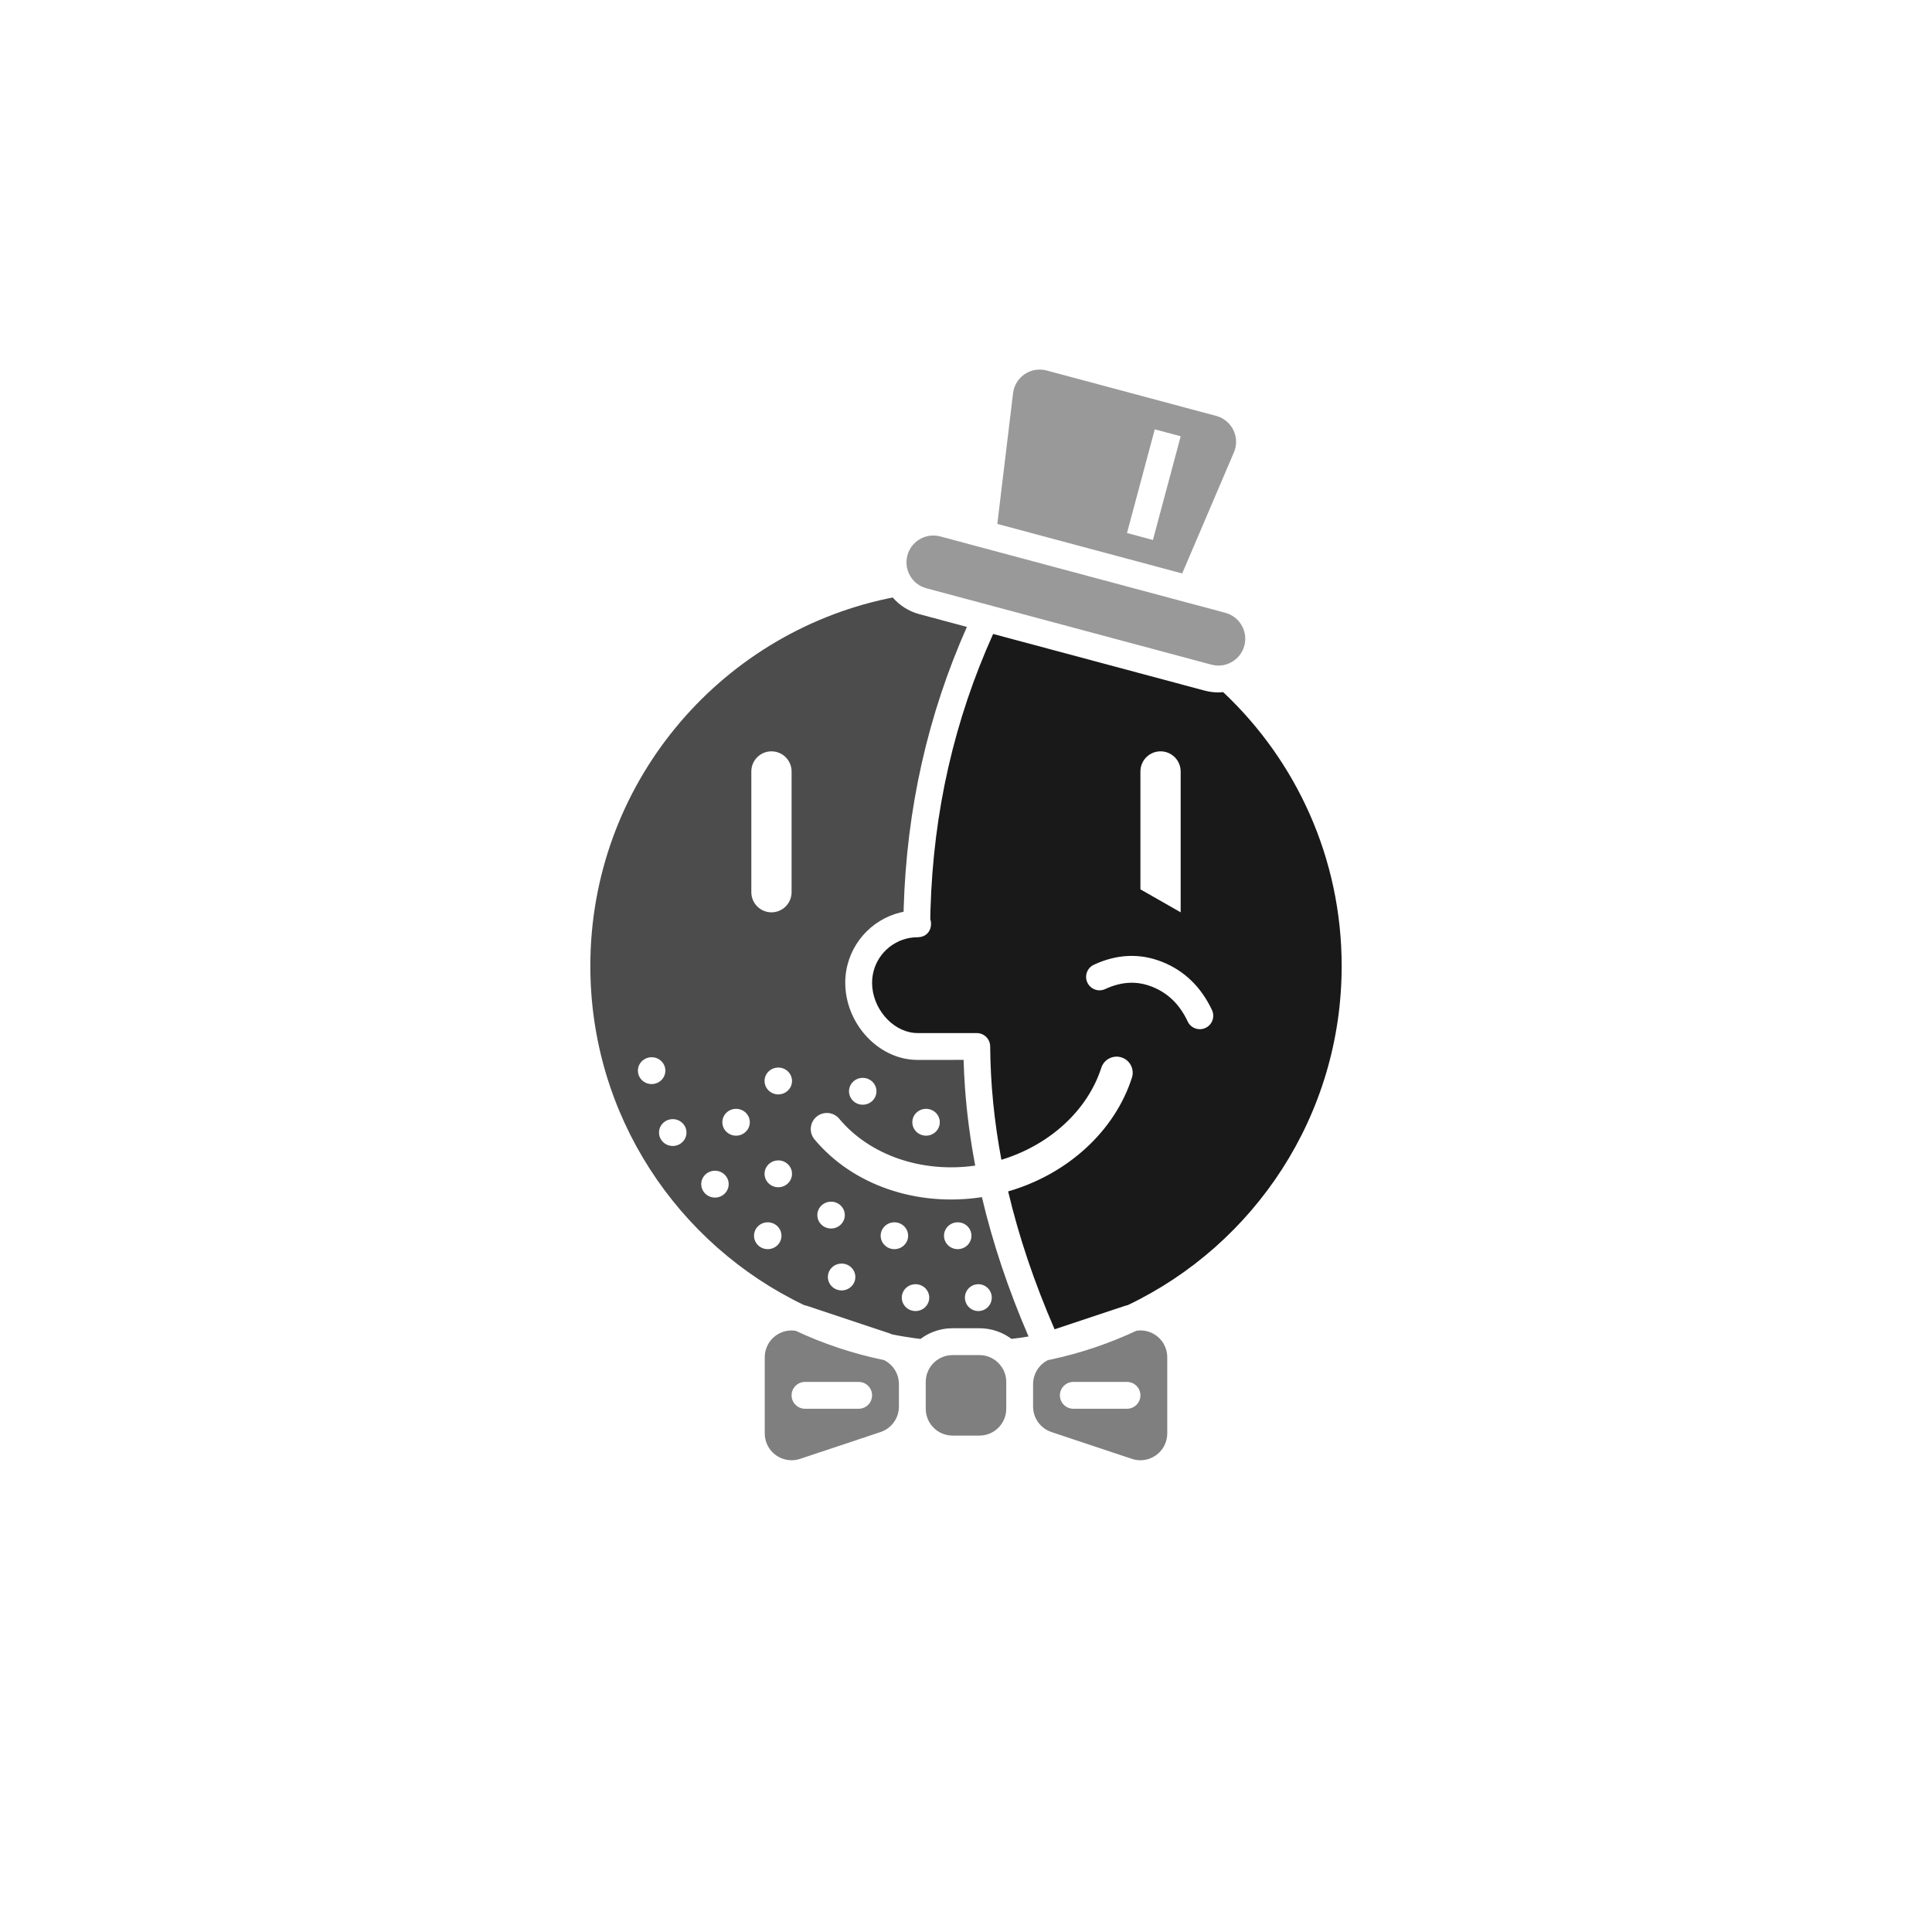
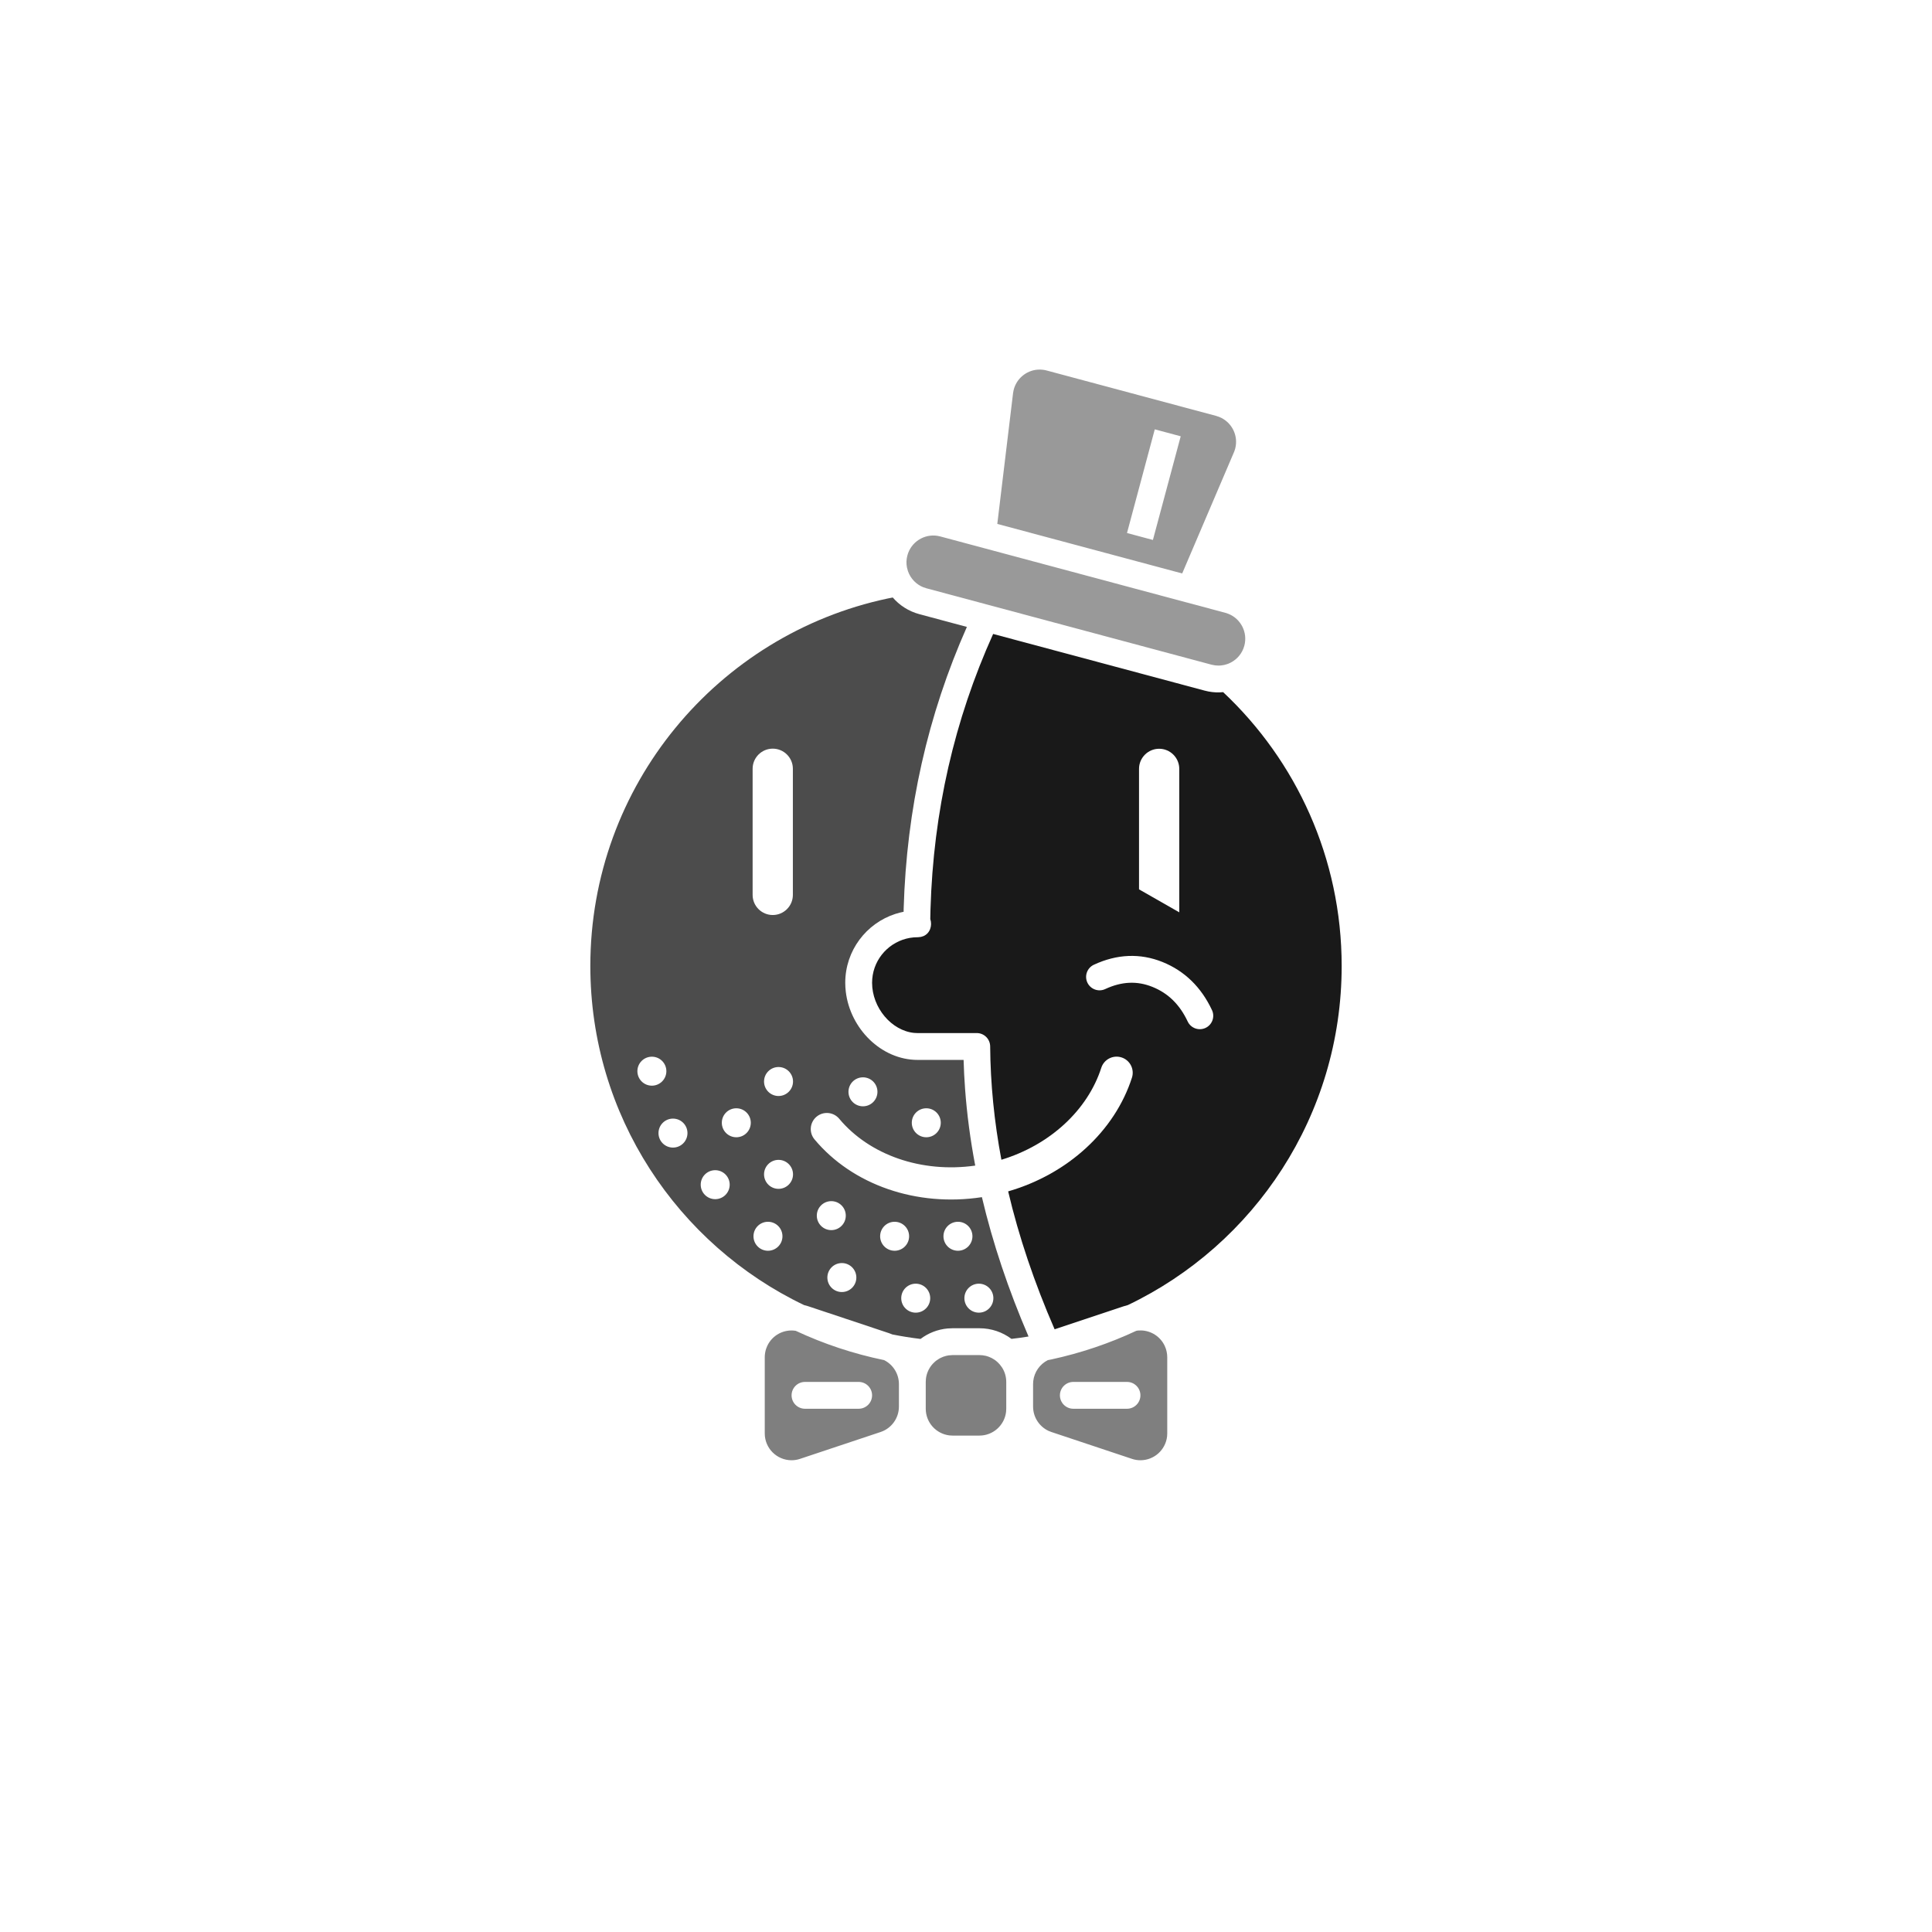
- <svg xmlns="http://www.w3.org/2000/svg" id="avatar" class="avatar-dark" width="72px" height="72px" viewBox="0 0 72 72" version="1.1">
+ <svg xmlns="http://www.w3.org/2000/svg" id="avatar" class="avatar-dark" width="90px" height="90px" viewBox="0 0 90 90" version="1.1">
  <g id="avatar.resume.dark" stroke="none" stroke-width="1" fill="none" fill-rule="evenodd">
-     <path d="M29.536,49.583 L29.655,49.596 C30.693,50.081 31.796,50.451 32.948,50.687 C33.283,50.855 33.5,51.199 33.5,51.581 L33.5,51.581 L33.5,52.419 C33.5,52.849 33.225,53.231 32.816,53.368 L32.816,53.368 L29.816,54.368 C29.714,54.402 29.607,54.419 29.5,54.419 C28.948,54.419 28.5,53.971 28.5,53.419 L28.5,53.419 L28.5,50.581 C28.5,50.474 28.517,50.367 28.551,50.265 L28.551,50.265 L28.595,50.156 C28.783,49.753 29.219,49.524 29.655,49.596 Z M42.533,49.581 C42.902,49.594 43.244,49.811 43.405,50.156 L43.405,50.156 L43.449,50.265 L43.477,50.368 C43.492,50.438 43.5,50.509 43.5,50.581 L43.5,50.581 L43.5,53.419 L43.493,53.535 C43.436,54.033 43.013,54.419 42.5,54.419 C42.393,54.419 42.286,54.402 42.184,54.368 L42.184,54.368 L39.184,53.368 L39.076,53.324 C38.728,53.162 38.5,52.81 38.5,52.419 L38.5,52.419 L38.5,51.581 L38.507,51.465 C38.546,51.131 38.751,50.839 39.05,50.688 L39.05,50.688 L39.18,50.662 C40.286,50.424 41.346,50.063 42.347,49.595 L42.347,49.595 L42.41,49.585 Z M36.5,50.5 L36.62,50.507 C36.661,50.512 36.701,50.519 36.741,50.529 L36.741,50.529 L36.783,50.541 L36.853,50.564 L36.958,50.611 L37.063,50.673 L37.113,50.71 L37.179,50.767 L37.258,50.85 L37.344,50.964 C37.443,51.119 37.5,51.303 37.5,51.5 L37.5,51.5 L37.5,52.5 L37.493,52.617 C37.436,53.114 37.013,53.5 36.5,53.5 L36.5,53.5 L35.5,53.5 L35.383,53.493 C34.886,53.436 34.5,53.013 34.5,52.5 L34.5,52.5 L34.5,51.5 L34.507,51.383 C34.53,51.183 34.612,51.001 34.736,50.855 L34.736,50.855 L34.774,50.812 L34.849,50.741 L34.898,50.701 L34.998,50.635 L35.042,50.611 L35.147,50.564 L35.259,50.529 L35.355,50.51 L35.5,50.5 L36.5,50.5 Z M42,51.5 L40,51.5 C39.724,51.5 39.5,51.724 39.5,52 C39.5,52.276 39.724,52.5 40,52.5 L40,52.5 L42,52.5 C42.276,52.5 42.5,52.276 42.5,52 C42.5,51.724 42.276,51.5 42,51.5 L42,51.5 Z M32,51.5 L30,51.5 C29.724,51.5 29.5,51.724 29.5,52 C29.5,52.276 29.724,52.5 30,52.5 L30,52.5 L32,52.5 C32.276,52.5 32.5,52.276 32.5,52 C32.5,51.724 32.276,51.5 32,51.5 L32,51.5 Z" id="Combined-Shape" fill="#000000" opacity="0.5" />
-     <path d="M34.926,19.968 L35.04,19.991 L44.217,22.45 L44.227,22.452 L45.666,22.838 L45.776,22.875 C46.242,23.06 46.505,23.568 46.373,24.063 C46.299,24.339 46.116,24.557 45.883,24.683 L45.781,24.732 L45.723,24.753 L45.62,24.781 L45.508,24.799 L45.418,24.804 L45.285,24.797 L45.148,24.77 L34.523,21.923 L34.412,21.886 L34.322,21.846 L34.322,21.846 L34.238,21.797 L34.152,21.735 L34.068,21.658 L33.992,21.571 L33.93,21.481 L33.877,21.383 L33.837,21.285 L33.8,21.15 C33.771,21.004 33.775,20.851 33.816,20.698 C33.948,20.203 34.431,19.895 34.926,19.968 Z M38.75,13.773 L38.866,13.78 L38.937,13.791 L38.937,13.791 L39.006,13.807 L45.324,15.5 L45.435,15.536 C45.864,15.707 46.122,16.153 46.055,16.61 L46.031,16.725 L45.998,16.826 L44.057,21.371 L37.167,19.525 L37.754,14.653 L37.775,14.538 C37.873,14.126 38.222,13.825 38.636,13.779 L38.75,13.773 Z M43.035,16 L42,19.864 L42.966,20.123 L44.001,16.259 L43.035,16 Z" id="Combined-Shape" fill="#000000" opacity="0.4" />
-     <path d="M33.27,22.268 C33.523,22.56 33.863,22.782 34.264,22.889 L34.264,22.889 L36.033,23.363 C34.574,26.653 33.786,30.141 33.677,33.868 L33.677,33.868 L33.675,33.979 L33.535,34.01 L33.37,34.057 C32.285,34.407 31.5,35.424 31.5,36.624 L31.5,36.624 L31.505,36.792 L31.52,36.957 C31.683,38.331 32.836,39.5 34.2,39.5 L34.2,39.5 L35.91,39.499 L35.931,40.03 L35.965,40.581 C36.035,41.526 36.161,42.478 36.344,43.439 C34.336,43.724 32.402,43.042 31.276,41.693 C31.063,41.438 30.685,41.404 30.43,41.616 C30.176,41.829 30.142,42.207 30.354,42.461 C31.77,44.159 34.157,44.987 36.593,44.614 C36.996,46.324 37.575,48.054 38.331,49.807 C38.12,49.842 37.908,49.873 37.694,49.896 C37.361,49.647 36.948,49.5 36.5,49.5 L36.5,49.5 L35.5,49.5 L35.317,49.508 C34.939,49.543 34.592,49.682 34.305,49.898 C33.951,49.856 33.602,49.8 33.256,49.731 L33.256,49.731 L33.132,49.684 L30.132,48.684 C30.078,48.666 30.024,48.65 29.969,48.638 C25.256,46.385 22,41.573 22,36 C22,29.271 26.747,23.651 33.075,22.306 L33.075,22.306 Z M34.118,47.859 C33.836,47.859 33.607,48.083 33.607,48.359 C33.607,48.635 33.836,48.859 34.118,48.859 C34.401,48.859 34.63,48.635 34.63,48.359 C34.63,48.083 34.401,47.859 34.118,47.859 Z M36.46,47.859 C36.184,47.859 35.96,48.083 35.96,48.359 C35.96,48.635 36.184,48.859 36.46,48.859 C36.736,48.859 36.96,48.635 36.96,48.359 C36.96,48.083 36.736,47.859 36.46,47.859 Z M31.365,47.09 C31.082,47.09 30.853,47.314 30.853,47.59 C30.853,47.866 31.082,48.09 31.365,48.09 C31.647,48.09 31.876,47.866 31.876,47.59 C31.876,47.314 31.647,47.09 31.365,47.09 Z M28.611,45.552 C28.329,45.552 28.1,45.776 28.1,46.052 C28.1,46.328 28.329,46.552 28.611,46.552 C28.894,46.552 29.123,46.328 29.123,46.052 C29.123,45.776 28.894,45.552 28.611,45.552 Z M35.691,45.552 C35.409,45.552 35.18,45.776 35.18,46.052 C35.18,46.328 35.409,46.552 35.691,46.552 C35.974,46.552 36.203,46.328 36.203,46.052 C36.203,45.776 35.974,45.552 35.691,45.552 Z M33.331,45.552 C33.049,45.552 32.82,45.776 32.82,46.052 C32.82,46.328 33.049,46.552 33.331,46.552 C33.614,46.552 33.843,46.328 33.843,46.052 C33.843,45.776 33.614,45.552 33.331,45.552 Z M30.971,44.783 C30.689,44.783 30.46,45.007 30.46,45.283 C30.46,45.559 30.689,45.783 30.971,45.783 C31.254,45.783 31.483,45.559 31.483,45.283 C31.483,45.007 31.254,44.783 30.971,44.783 Z M26.645,43.63 C26.362,43.63 26.133,43.853 26.133,44.13 C26.133,44.406 26.362,44.63 26.645,44.63 C26.927,44.63 27.156,44.406 27.156,44.13 C27.156,43.853 26.927,43.63 26.645,43.63 Z M29.005,43.245 C28.722,43.245 28.493,43.469 28.493,43.745 C28.493,44.021 28.722,44.245 29.005,44.245 C29.287,44.245 29.516,44.021 29.516,43.745 C29.516,43.469 29.287,43.245 29.005,43.245 Z M25.071,41.707 C24.789,41.707 24.56,41.931 24.56,42.207 C24.56,42.483 24.789,42.707 25.071,42.707 C25.354,42.707 25.583,42.483 25.583,42.207 C25.583,41.931 25.354,41.707 25.071,41.707 Z M27.431,41.323 C27.149,41.323 26.92,41.546 26.92,41.823 C26.92,42.099 27.149,42.323 27.431,42.323 C27.714,42.323 27.943,42.099 27.943,41.823 C27.943,41.546 27.714,41.323 27.431,41.323 Z M34.511,41.323 C34.229,41.323 34,41.546 34,41.823 C34,42.099 34.229,42.323 34.511,42.323 C34.794,42.323 35.023,42.099 35.023,41.823 C35.023,41.546 34.794,41.323 34.511,41.323 Z M32.151,40.169 C31.869,40.169 31.64,40.393 31.64,40.669 C31.64,40.945 31.869,41.169 32.151,41.169 C32.434,41.169 32.663,40.945 32.663,40.669 C32.663,40.393 32.434,40.169 32.151,40.169 Z M29.005,39.785 C28.722,39.785 28.493,40.008 28.493,40.285 C28.493,40.561 28.722,40.785 29.005,40.785 C29.287,40.785 29.516,40.561 29.516,40.285 C29.516,40.008 29.287,39.785 29.005,39.785 Z M24.285,39.4 C24.002,39.4 23.773,39.624 23.773,39.9 C23.773,40.176 24.002,40.4 24.285,40.4 C24.567,40.4 24.796,40.176 24.796,39.9 C24.796,39.624 24.567,39.4 24.285,39.4 Z M28.75,28 C28.336,28 28,28.336 28,28.75 L28,28.75 L28,33.25 C28,33.664 28.336,34 28.75,34 C29.164,34 29.5,33.664 29.5,33.25 L29.5,33.25 L29.5,28.75 C29.5,28.336 29.164,28 28.75,28 Z" id="Combined-Shape" fill="#000000" fill-rule="nonzero" opacity="0.7" />
-     <path d="M37.011,23.626 L44.889,25.736 L45.035,25.769 C45.219,25.805 45.403,25.813 45.584,25.794 C48.302,28.348 50,31.976 50,36 C50,41.571 46.746,46.383 42.033,48.636 C41.977,48.65 41.922,48.665 41.868,48.684 L41.868,48.684 L39.302,49.539 C38.546,47.801 37.969,46.087 37.571,44.4 C39.793,43.756 41.543,42.152 42.184,40.162 C42.285,39.847 42.112,39.509 41.797,39.407 C41.481,39.305 41.143,39.479 41.042,39.794 C40.535,41.369 39.13,42.671 37.319,43.221 C37.051,41.794 36.911,40.386 36.901,38.996 C36.899,38.721 36.675,38.499 36.401,38.5 L36.401,38.5 L34.2,38.5 L34.066,38.493 C33.226,38.41 32.5,37.557 32.5,36.624 L32.5,36.624 L32.506,36.478 L32.525,36.335 C32.654,35.583 33.28,35 34.053,34.934 L34.053,34.934 L34.215,34.928 L34.318,34.916 L34.409,34.888 C34.663,34.783 34.749,34.492 34.669,34.249 L34.669,34.249 L34.677,33.882 C34.785,30.238 35.565,26.835 37.011,23.626 L37.011,23.626 Z M43.323,35.851 C42.49,35.516 41.627,35.552 40.765,35.953 C40.515,36.069 40.406,36.367 40.523,36.617 C40.639,36.867 40.936,36.976 41.187,36.86 C41.803,36.574 42.379,36.549 42.95,36.779 C43.532,37.013 43.964,37.435 44.262,38.068 C44.379,38.318 44.677,38.425 44.927,38.307 C45.177,38.19 45.284,37.892 45.167,37.642 C44.764,36.786 44.145,36.182 43.323,35.851 Z M43.25,28 C42.836,28 42.5,28.336 42.5,28.75 L42.5,28.75 L42.5,33.143 L44,34 L44,28.75 C44,28.336 43.664,28 43.25,28 Z" id="Combined-Shape" fill="#000000" fill-rule="nonzero" opacity="0.9" />
+     <path d="M35.743,62.696 C35.979,62.191 36.523,61.905 37.069,61.995 C38.366,62.601 39.745,63.063 41.185,63.359 C41.603,63.568 41.875,63.999 41.875,64.476 L41.875,64.476 L41.875,65.524 C41.875,66.062 41.531,66.539 41.02,66.709 L41.02,66.709 L37.27,67.959 C37.143,68.002 37.009,68.024 36.875,68.024 C36.185,68.024 35.625,67.464 35.625,66.774 L35.625,66.774 L35.625,63.226 C35.625,63.092 35.647,62.959 35.689,62.831 L35.689,62.831 Z M53.167,61.977 C53.628,61.992 54.055,62.264 54.257,62.696 L54.257,62.696 L54.311,62.831 L54.346,62.96 C54.365,63.048 54.375,63.137 54.375,63.226 L54.375,63.226 L54.375,66.774 L54.367,66.919 C54.294,67.541 53.766,68.024 53.125,68.024 C52.991,68.024 52.857,68.002 52.73,67.959 L52.73,67.959 L48.98,66.709 L48.845,66.656 C48.41,66.452 48.125,66.013 48.125,65.524 L48.125,65.524 L48.125,64.476 L48.133,64.331 C48.182,63.914 48.438,63.549 48.812,63.36 L48.812,63.36 L48.975,63.328 C50.357,63.029 51.683,62.579 52.933,61.994 L52.933,61.994 L53.012,61.981 Z M45.625,63.125 L45.775,63.134 C45.826,63.14 45.876,63.149 45.926,63.161 L45.926,63.161 L45.979,63.176 L46.066,63.205 L46.198,63.264 L46.329,63.342 L46.392,63.388 L46.474,63.458 L46.573,63.562 L46.68,63.705 C46.804,63.899 46.875,64.128 46.875,64.375 L46.875,64.375 L46.875,65.625 L46.867,65.771 C46.794,66.392 46.266,66.875 45.625,66.875 L45.625,66.875 L44.375,66.875 L44.229,66.867 C43.608,66.794 43.125,66.266 43.125,65.625 L43.125,65.625 L43.125,64.375 L43.133,64.229 C43.162,63.979 43.266,63.751 43.42,63.568 L43.42,63.568 L43.467,63.516 L43.561,63.426 L43.622,63.377 L43.747,63.294 L43.802,63.264 L43.934,63.205 L44.074,63.162 L44.194,63.138 L44.375,63.125 L45.625,63.125 Z M52.5,64.375 L50,64.375 C49.655,64.375 49.375,64.655 49.375,65 C49.375,65.345 49.655,65.625 50,65.625 L50,65.625 L52.5,65.625 C52.845,65.625 53.125,65.345 53.125,65 C53.125,64.655 52.845,64.375 52.5,64.375 L52.5,64.375 Z M40,64.375 L37.5,64.375 C37.155,64.375 36.875,64.655 36.875,65 C36.875,65.345 37.155,65.625 37.5,65.625 L37.5,65.625 L40,65.625 C40.345,65.625 40.625,65.345 40.625,65 C40.625,64.655 40.345,64.375 40,64.375 L40,64.375 Z" id="Combined-Shape" fill="#000000" opacity="0.5" />
+     <path d="M43.675,24.962 L43.8,24.989 L55.271,28.063 L55.283,28.065 L57.082,28.548 L57.221,28.594 C57.802,28.824 58.132,29.46 57.966,30.079 C57.872,30.43 57.638,30.705 57.34,30.862 L57.226,30.915 L57.153,30.941 L57.025,30.977 L56.885,30.999 L56.772,31.006 L56.607,30.996 L56.435,30.963 L43.153,27.404 L43.015,27.358 L42.902,27.307 L42.902,27.307 L42.797,27.246 L42.69,27.168 L42.585,27.073 L42.49,26.964 L42.412,26.851 L42.346,26.729 L42.296,26.607 L42.25,26.437 C42.214,26.256 42.218,26.064 42.27,25.873 C42.437,25.248 43.05,24.861 43.675,24.962 Z M48.457,17.216 L48.583,17.225 L48.671,17.239 L48.671,17.239 L48.757,17.259 L56.655,19.375 L56.793,19.421 C57.336,19.636 57.659,20.204 57.565,20.782 L57.539,20.906 L57.497,21.032 L55.071,26.714 L46.458,24.406 L47.192,18.316 L47.218,18.173 C47.345,17.645 47.799,17.263 48.332,17.22 L48.457,17.216 Z M53.794,20 L52.5,24.83 L53.707,25.153 L55.002,20.324 L53.794,20 Z" id="Combined-Shape" fill="#000000" opacity="0.4" />
+     <path d="M41.588,27.834 C41.904,28.199 42.328,28.477 42.83,28.611 L42.83,28.611 L45.041,29.204 C43.217,33.316 42.232,37.677 42.096,42.335 L42.096,42.335 L42.094,42.474 L41.919,42.513 L41.713,42.572 C40.356,43.009 39.375,44.28 39.375,45.78 L39.375,45.78 L39.381,45.99 L39.4,46.197 C39.604,47.914 41.045,49.375 42.75,49.375 L42.75,49.375 L44.888,49.374 L44.914,50.038 L44.957,50.726 C45.044,51.908 45.201,53.098 45.43,54.298 C42.92,54.655 40.502,53.803 39.094,52.116 C38.829,51.798 38.356,51.755 38.038,52.02 C37.72,52.286 37.677,52.759 37.943,53.077 C39.713,55.198 42.696,56.234 45.741,55.768 C46.245,57.904 46.969,60.068 47.913,62.259 C47.65,62.303 47.385,62.341 47.118,62.37 C46.701,62.059 46.185,61.875 45.625,61.875 L45.625,61.875 L44.375,61.875 L44.146,61.885 C43.674,61.928 43.24,62.102 42.882,62.373 C42.439,62.32 42.002,62.25 41.571,62.164 L41.571,62.164 L41.416,62.105 L37.666,60.855 C37.598,60.832 37.53,60.813 37.462,60.798 C31.57,57.981 27.5,51.966 27.5,45 C27.5,36.589 33.434,29.563 41.344,27.882 L41.344,27.882 Z M42.658,59.799 C42.286,59.799 41.983,60.101 41.983,60.474 C41.983,60.847 42.286,61.149 42.658,61.149 C43.031,61.149 43.333,60.847 43.333,60.474 C43.333,60.101 43.031,59.799 42.658,59.799 Z M45.6,59.799 C45.227,59.799 44.925,60.101 44.925,60.474 C44.925,60.847 45.227,61.149 45.6,61.149 C45.973,61.149 46.275,60.847 46.275,60.474 C46.275,60.101 45.973,59.799 45.6,59.799 Z M39.217,58.838 C38.844,58.838 38.542,59.14 38.542,59.513 C38.542,59.886 38.844,60.188 39.217,60.188 C39.589,60.188 39.892,59.886 39.892,59.513 C39.892,59.14 39.589,58.838 39.217,58.838 Z M35.775,56.915 C35.402,56.915 35.1,57.217 35.1,57.59 C35.1,57.963 35.402,58.265 35.775,58.265 C36.148,58.265 36.45,57.963 36.45,57.59 C36.45,57.217 36.148,56.915 35.775,56.915 Z M44.625,56.915 C44.252,56.915 43.95,57.217 43.95,57.59 C43.95,57.963 44.252,58.265 44.625,58.265 C44.998,58.265 45.3,57.963 45.3,57.59 C45.3,57.217 44.998,56.915 44.625,56.915 Z M41.675,56.915 C41.302,56.915 41,57.217 41,57.59 C41,57.963 41.302,58.265 41.675,58.265 C42.048,58.265 42.35,57.963 42.35,57.59 C42.35,57.217 42.048,56.915 41.675,56.915 Z M38.725,55.954 C38.352,55.954 38.05,56.256 38.05,56.629 C38.05,57.002 38.352,57.304 38.725,57.304 C39.098,57.304 39.4,57.002 39.4,56.629 C39.4,56.256 39.098,55.954 38.725,55.954 Z M33.317,54.512 C32.944,54.512 32.642,54.814 32.642,55.187 C32.642,55.56 32.944,55.862 33.317,55.862 C33.689,55.862 33.992,55.56 33.992,55.187 C33.992,54.814 33.689,54.512 33.317,54.512 Z M36.267,54.031 C35.894,54.031 35.592,54.334 35.592,54.706 C35.592,55.079 35.894,55.381 36.267,55.381 C36.639,55.381 36.942,55.079 36.942,54.706 C36.942,54.334 36.639,54.031 36.267,54.031 Z M31.35,52.109 C30.977,52.109 30.675,52.411 30.675,52.784 C30.675,53.157 30.977,53.459 31.35,53.459 C31.723,53.459 32.025,53.157 32.025,52.784 C32.025,52.411 31.723,52.109 31.35,52.109 Z M34.3,51.628 C33.927,51.628 33.625,51.93 33.625,52.303 C33.625,52.676 33.927,52.978 34.3,52.978 C34.673,52.978 34.975,52.676 34.975,52.303 C34.975,51.93 34.673,51.628 34.3,51.628 Z M43.15,51.628 C42.777,51.628 42.475,51.93 42.475,52.303 C42.475,52.676 42.777,52.978 43.15,52.978 C43.523,52.978 43.825,52.676 43.825,52.303 C43.825,51.93 43.523,51.628 43.15,51.628 Z M40.2,50.186 C39.827,50.186 39.525,50.488 39.525,50.861 C39.525,51.234 39.827,51.536 40.2,51.536 C40.573,51.536 40.875,51.234 40.875,50.861 C40.875,50.488 40.573,50.186 40.2,50.186 Z M36.267,49.706 C35.894,49.706 35.592,50.008 35.592,50.381 C35.592,50.753 35.894,51.056 36.267,51.056 C36.639,51.056 36.942,50.753 36.942,50.381 C36.942,50.008 36.639,49.706 36.267,49.706 Z M30.367,49.225 C29.994,49.225 29.692,49.527 29.692,49.9 C29.692,50.273 29.994,50.575 30.367,50.575 C30.739,50.575 31.042,50.273 31.042,49.9 C31.042,49.527 30.739,49.225 30.367,49.225 Z M35.998,34.875 C35.48,34.875 35.06,35.295 35.06,35.812 L35.06,35.812 L35.06,41.688 C35.06,42.205 35.48,42.625 35.998,42.625 C36.515,42.625 36.935,42.205 36.935,41.688 L36.935,41.688 L36.935,35.812 C36.935,35.295 36.515,34.875 35.998,34.875 Z" id="Combined-Shape" fill="#000000" fill-rule="nonzero" opacity="0.7" />
+     <path d="M46.264,29.532 L56.111,32.17 L56.293,32.212 C56.524,32.256 56.754,32.266 56.979,32.243 C60.378,35.435 62.5,39.97 62.5,45 C62.5,51.964 58.432,57.978 52.541,60.795 C52.472,60.812 52.403,60.832 52.334,60.855 L52.334,60.855 L49.128,61.924 C48.183,59.751 47.461,57.609 46.964,55.499 C49.742,54.695 51.929,52.69 52.73,50.203 C52.857,49.808 52.64,49.386 52.246,49.259 C51.852,49.132 51.429,49.348 51.302,49.743 C50.668,51.711 48.913,53.339 46.649,54.026 C46.314,52.243 46.139,50.483 46.126,48.745 C46.123,48.401 45.844,48.124 45.501,48.124 L45.501,48.124 L42.75,48.125 L42.583,48.117 C41.532,48.013 40.625,46.947 40.625,45.78 L40.625,45.78 L40.633,45.597 L40.656,45.419 C40.818,44.479 41.6,43.75 42.567,43.667 L42.567,43.667 L42.769,43.659 L42.898,43.645 L43.012,43.61 C43.329,43.479 43.437,43.114 43.336,42.811 L43.336,42.811 L43.346,42.352 C43.481,37.797 44.456,33.544 46.264,29.532 L46.264,29.532 Z M54.154,44.814 C53.113,44.395 52.033,44.441 50.957,44.941 C50.644,45.087 50.508,45.458 50.653,45.771 C50.799,46.084 51.171,46.22 51.484,46.075 C52.253,45.717 52.974,45.686 53.687,45.974 C54.415,46.267 54.955,46.794 55.327,47.585 C55.474,47.897 55.846,48.031 56.159,47.884 C56.471,47.737 56.605,47.365 56.458,47.053 C55.955,45.983 55.181,45.228 54.154,44.814 Z M53.998,34.88 C53.48,34.88 53.06,35.3 53.06,35.818 L53.06,35.818 L53.06,41.429 L54.935,42.5 L54.935,35.818 C54.935,35.3 54.515,34.88 53.998,34.88 Z" id="Combined-Shape" fill="#000000" fill-rule="nonzero" opacity="0.9" />
  </g>
</svg>
